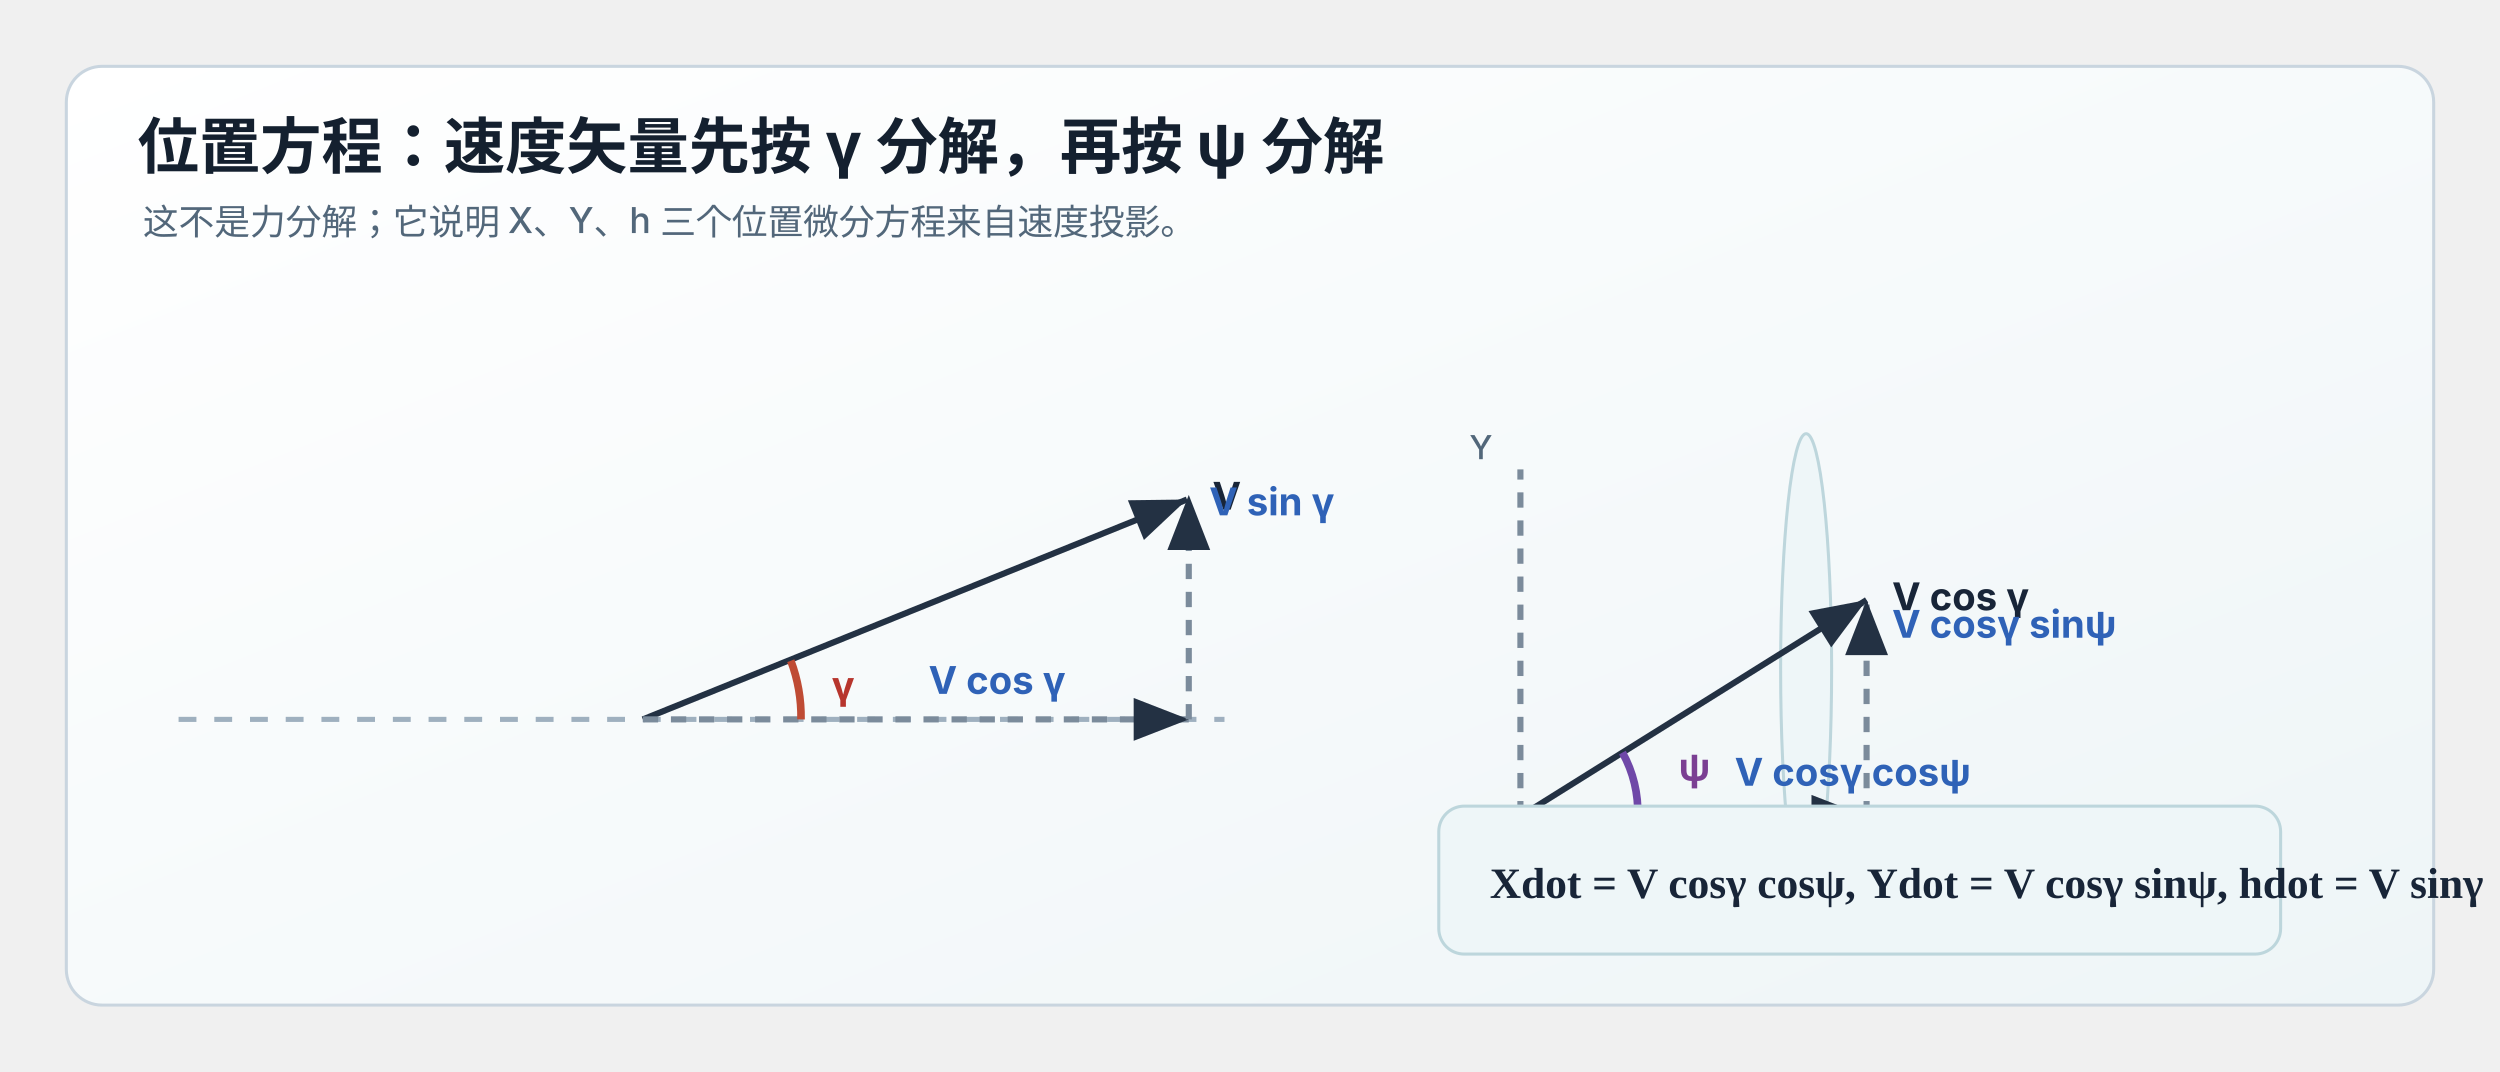
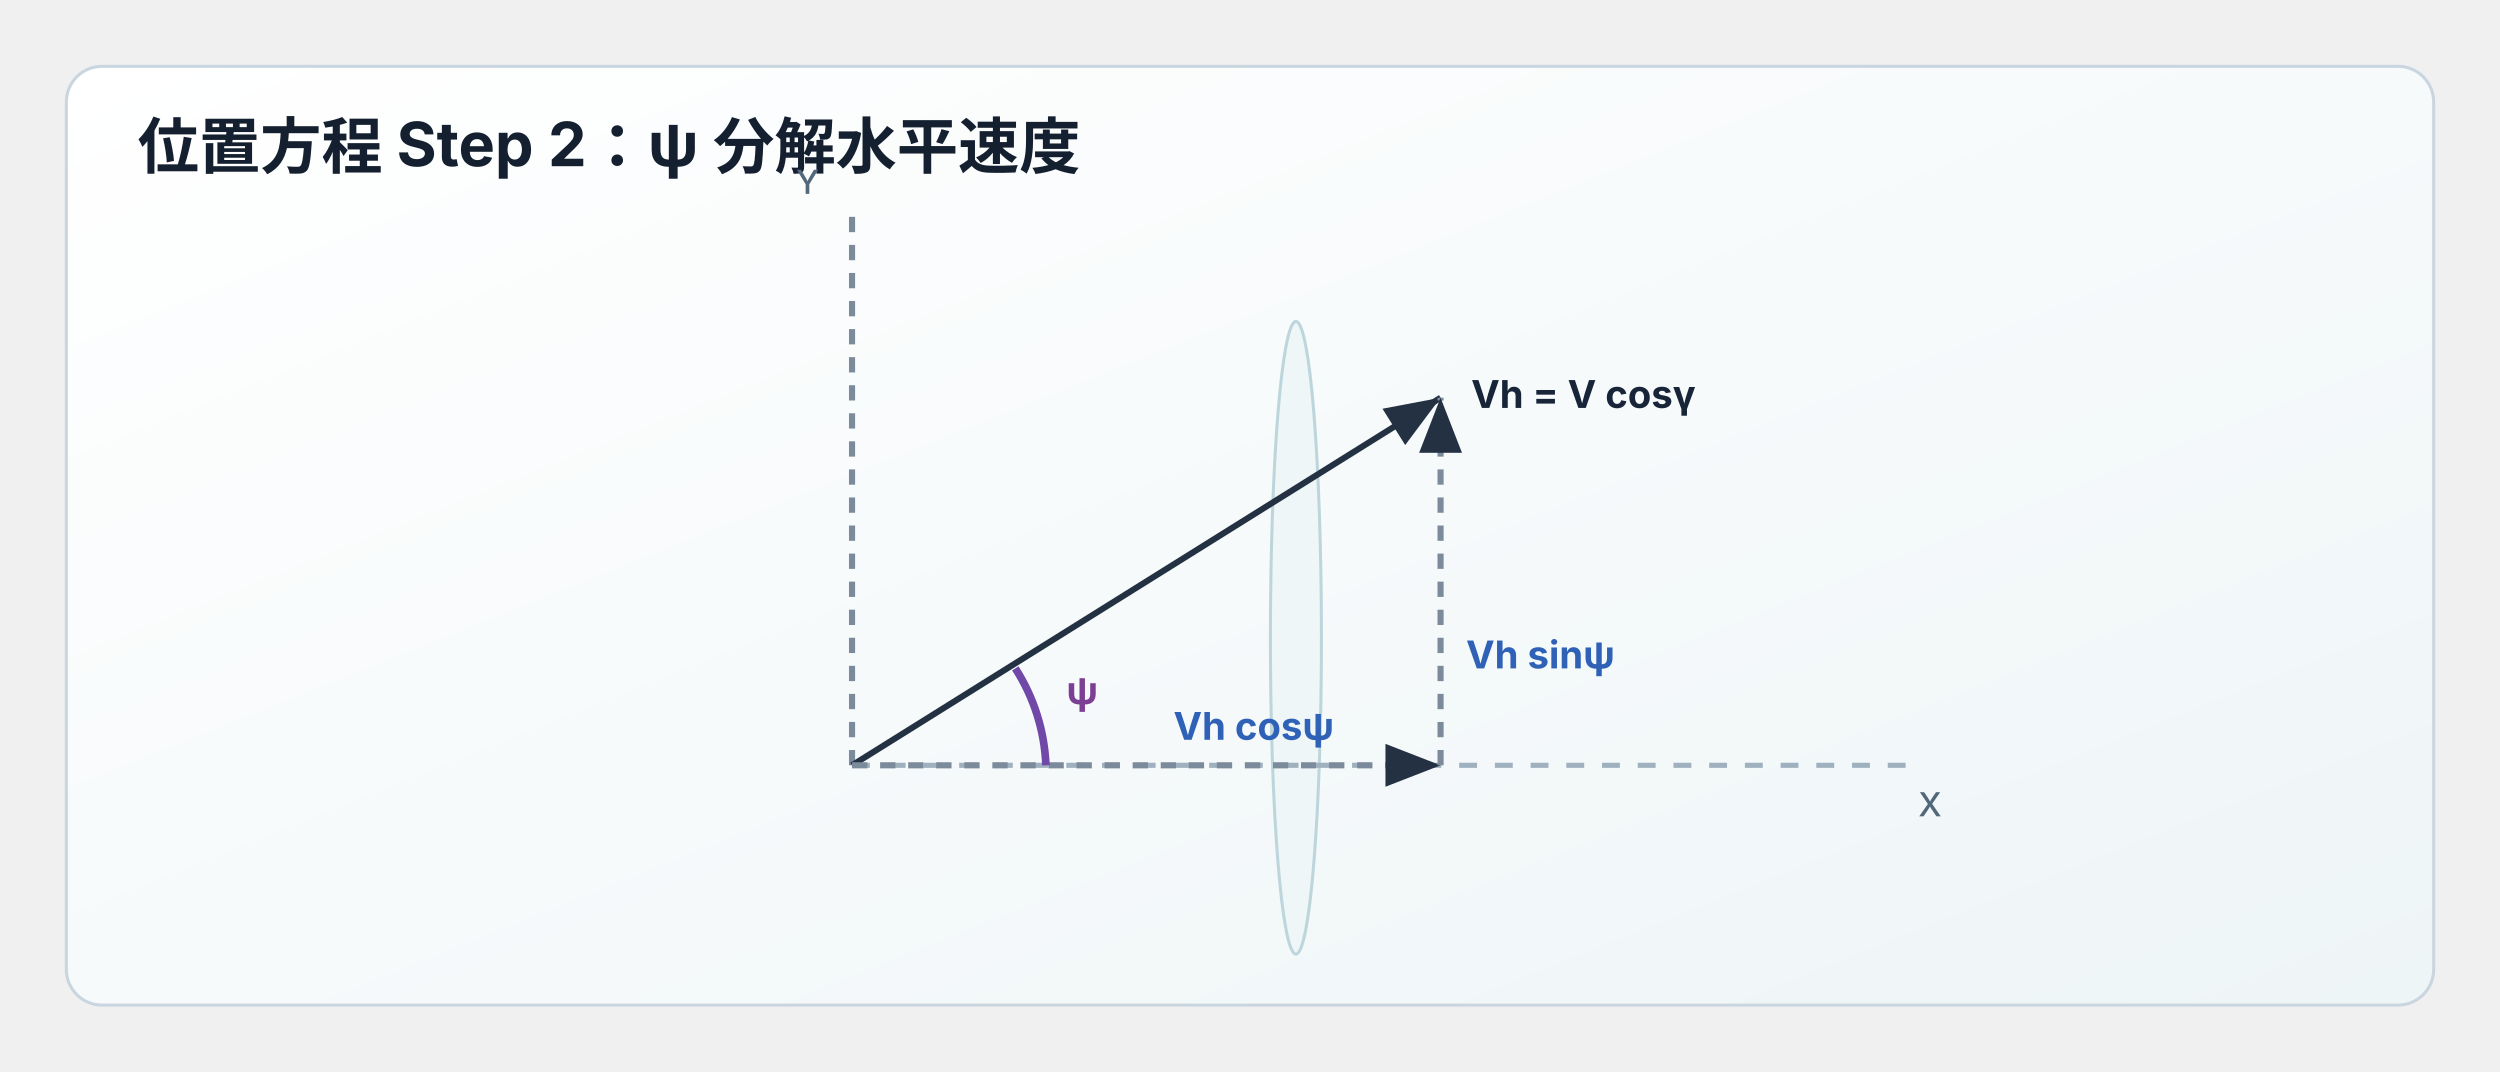
<svg xmlns="http://www.w3.org/2000/svg" width="980" height="420" viewBox="0 0 980 420" role="img" aria-labelledby="title">
  <defs>
    <marker id="arrow" markerWidth="12" markerHeight="12" refX="9" refY="3.5" orient="auto" markerUnits="strokeWidth">
      <path d="M0,0 L9,3.5 L0,7 Z" fill="#233143" />
    </marker>
    <linearGradient id="panel" x1="0" x2="1" y1="0" y2="1">
      <stop offset="0" stop-color="#ffffff" />
      <stop offset="1" stop-color="#eef5f7" />
    </linearGradient>
  </defs>
  <style>
    svg { background: #f6f8fb; }
    .panel { fill: url(#panel); stroke: #c9d5df; stroke-width: 1.2; rx: 14; }
    .soft { fill: #eef6f8; stroke: #bdd6dc; stroke-width: 1.2; rx: 10; }
    .warnbox { fill: #fff4e5; stroke: #e1a154; stroke-width: 1.2; rx: 10; }
    .aircraft { fill: #233143; stroke: #ffffff; stroke-width: 2.2; }
    .wing { fill: #67809a; opacity: .95; }
    .horizon { stroke: #9fb0bf; stroke-width: 2; stroke-dasharray: 7 7; }
    .path { stroke: #007c89; stroke-width: 4; fill: none; }
    .axis { stroke: #233143; stroke-width: 2.4; fill: none; }
    .force { stroke: #b65b13; stroke-width: 4; fill: none; }
    .lift { stroke: #2f62b7; stroke-width: 4; fill: none; }
    .drag { stroke: #8f3f71; stroke-width: 4; fill: none; }
    .weight { stroke: #58687a; stroke-width: 4; fill: none; }
    .component { stroke: #7b8b9b; stroke-width: 2.4; stroke-dasharray: 6 5; fill: none; }
    .alpha { stroke: #bf4b34; stroke-width: 3; fill: none; }
    .bank { stroke: #6f48a8; stroke-width: 3; fill: none; }
    .flow { stroke: #007c89; stroke-width: 2.8; fill: none; }
    .danger { stroke: #b7352d; stroke-width: 3.2; fill: none; }
    .dot { fill: #007c89; stroke: #ffffff; stroke-width: 2; }
    .title { fill: #14202f; font: 700 24px -apple-system, BlinkMacSystemFont, "Segoe UI", sans-serif; }
    .subtitle { fill: #52677a; font: 500 14px -apple-system, BlinkMacSystemFont, "Segoe UI", sans-serif; }
    .label { fill: #182538; font: 650 15px -apple-system, BlinkMacSystemFont, "Segoe UI", sans-serif; }
    .small { fill: #52677a; font: 500 13px -apple-system, BlinkMacSystemFont, "Segoe UI", sans-serif; }
    .formula { fill: #182538; font: 600 17px "Times New Roman", serif; }
    .mono { fill: #233143; font: 600 13px ui-monospace, SFMono-Regular, Menlo, Consolas, monospace; }
    .orange { fill: #9a4c10; font: 700 15px -apple-system, BlinkMacSystemFont, "Segoe UI", sans-serif; }
    .blue { fill: #2f62b7; font: 700 15px -apple-system, BlinkMacSystemFont, "Segoe UI", sans-serif; }
    .violet { fill: #7b3f93; font: 700 15px -apple-system, BlinkMacSystemFont, "Segoe UI", sans-serif; }
    .red { fill: #b7352d; font: 700 15px -apple-system, BlinkMacSystemFont, "Segoe UI", sans-serif; }
  </style>
  <rect class="panel" x="26.0" y="26.0" width="928.0" height="368.0" />
-   <text class="title" x="54.0" y="66.0">位置方程：速度矢量先按 γ 分解，再按 ψ 分解</text>
-   <text class="subtitle" x="56.0" y="92.0">这不是力分解；它说明 X、Y、h 三个位置微分方程来自速度投影。</text>
-   <line class="horizon" x1="70.0" y1="282.0" x2="480.0" y2="282.0" />
-   <line class="axis" x1="252.0" y1="282.0" x2="465.3" y2="195.8" marker-end="url(#arrow)" />
-   <text class="label" x="475.3" y="199.8">V</text>
-   <line class="component" x1="252.0" y1="282.0" x2="466.0" y2="282.0" marker-end="url(#arrow)" />
-   <text class="blue" x="364.0" y="272.0">V cos γ</text>
-   <line class="component" x1="466.0" y1="282.0" x2="466.0" y2="194.0" marker-end="url(#arrow)" />
-   <text class="blue" x="474.0" y="202.0">V sin γ</text>
-   <path class="alpha" d="M314,282 A62,62 0 0,0 310,259" />
-   <text class="red" x="326.0" y="274.0">γ</text>
-   <ellipse class="soft" cx="708.0" cy="262.0" rx="150.0" ry="92.0" />
-   <line class="horizon" x1="586.0" y1="320.0" x2="836.0" y2="320.0" />
-   <line class="component" x1="596.0" y1="320.0" x2="596.0" y2="184.0" />
-   <text class="small" x="834.0" y="332.0">X</text>
-   <text class="small" x="576.0" y="180.0">Y</text>
-   <line class="axis" x1="596.0" y1="320.0" x2="731.7" y2="235.2" marker-end="url(#arrow)" />
-   <text class="label" x="741.7" y="239.2">V cos γ</text>
-   <line class="component" x1="596.0" y1="320.0" x2="731.7" y2="320.0" marker-end="url(#arrow)" />
-   <text class="blue" x="680.0" y="308.0">V cosγ cosψ</text>
-   <line class="component" x1="731.7" y1="320.0" x2="731.7" y2="235.2" marker-end="url(#arrow)" />
-   <text class="blue" x="741.7" y="250.0">V cosγ sinψ</text>
-   <path class="bank" d="M642,320 A48,48 0 0,0 636,295" />
-   <text class="violet" x="658.0" y="306.0">ψ</text>
-   <rect class="soft" x="564.0" y="316.0" width="330.0" height="58.0" />
-   <text class="formula" x="584.0" y="352.0">Xdot = V cosγ cosψ,  Ydot = V cosγ sinψ,  hdot = V sinγ</text>
+   <text class="title" x="54.0" y="66.0">位置方程 Step 2：ψ 分解水平速度</text>
+   <ellipse class="soft" cx="508.0" cy="250.0" rx="238.0" ry="124.0" />
+   <line class="horizon" x1="334.0" y1="300.0" x2="754.0" y2="300.0" />
+   <line class="component" x1="334.0" y1="300.0" x2="334.0" y2="80.0" />
+   <text class="small" x="752.0" y="320.0">X</text>
+   <text class="small" x="312.0" y="76.0">Y</text>
+   <line class="axis" x1="334.0" y1="300.0" x2="564.7" y2="155.9" marker-end="url(#arrow)" />
+   <text class="label" x="576.7" y="159.9">Vh = V cosγ</text>
+   <line class="component" x1="334.0" y1="300.0" x2="564.7" y2="300.0" marker-end="url(#arrow)" />
+   <text class="blue" x="460.0" y="290.0">Vh cosψ</text>
+   <line class="component" x1="564.7" y1="300.0" x2="564.7" y2="155.9" marker-end="url(#arrow)" />
+   <text class="blue" x="574.7" y="262.0">Vh sinψ</text>
+   <path class="bank" d="M410,300 A76,76 0 0,0 398,262" />
+   <text class="violet" x="418.0" y="276.0">ψ</text>
</svg>
